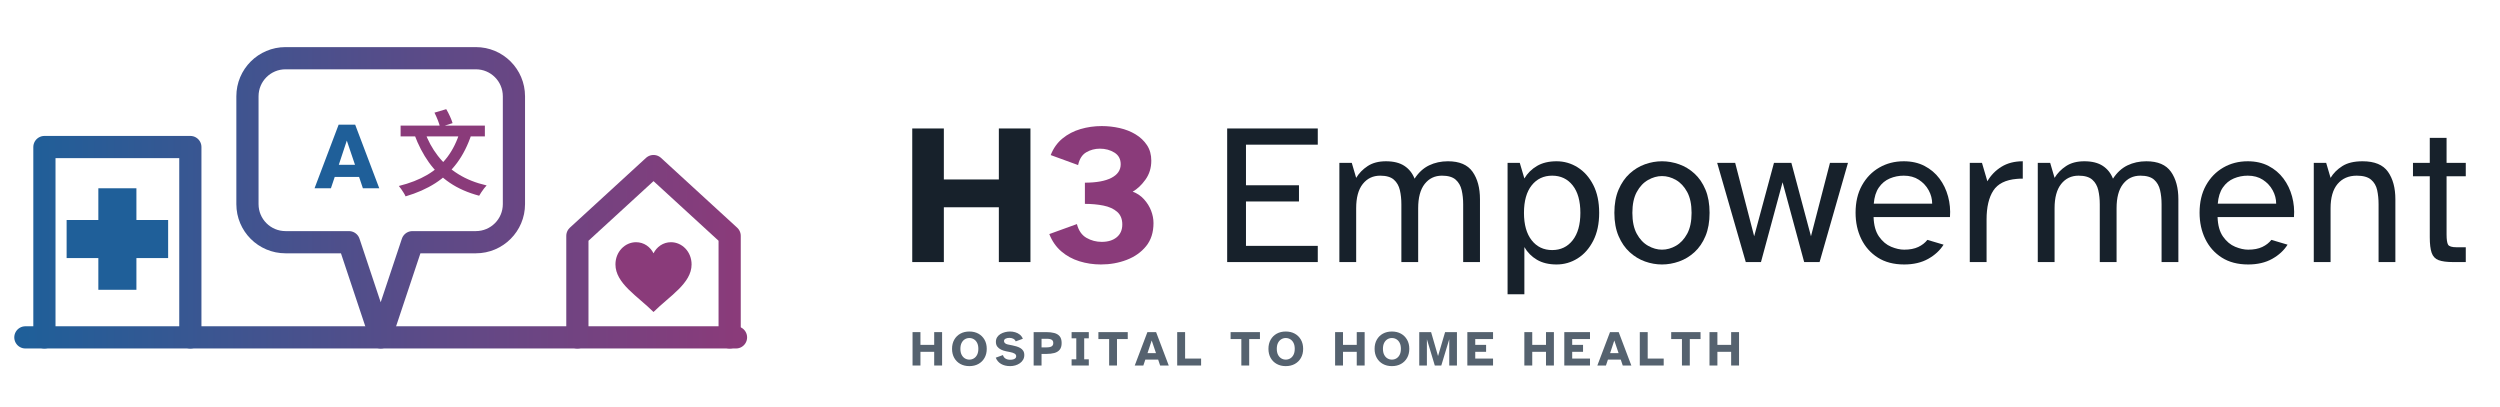
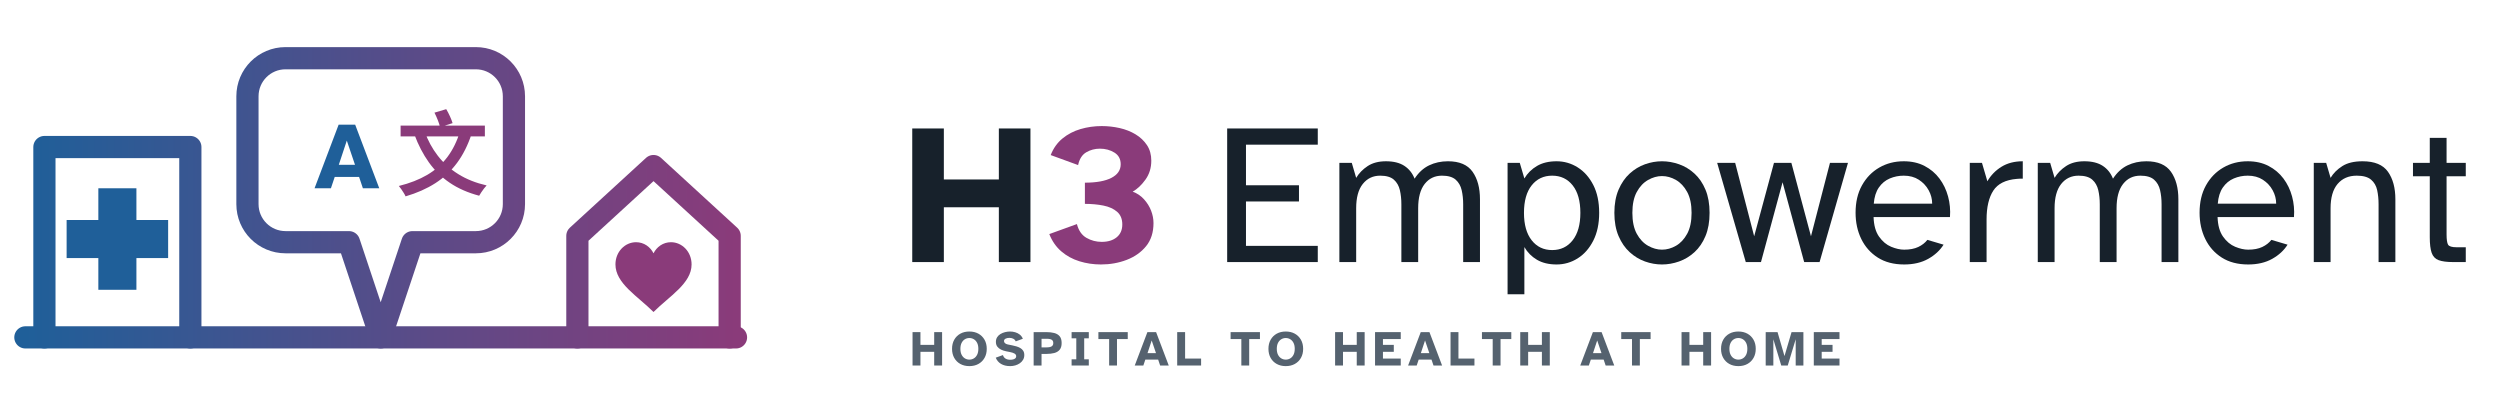
- <svg xmlns="http://www.w3.org/2000/svg" viewBox="0 0 725 118" width="725" height="118" role="img" aria-label="H3 Empowered: hospital to home health">
+ <svg xmlns="http://www.w3.org/2000/svg" viewBox="0 0 725 118" width="725" height="118" role="img" aria-label="H3 Empowered: hospital to health at home">
  <g transform="translate(0,4) scale(0.92)">
    <defs>
      <linearGradient id="h4" gradientUnits="userSpaceOnUse" x1="8" y1="0" x2="232" y2="0">
        <stop offset="0" stop-color="#1f5f99" />
        <stop offset="0.5" stop-color="#1f5f99" stop-opacity="1" />
        <stop offset="0.5" stop-color="#8a3b7a" />
        <stop offset="1" stop-color="#8a3b7a" />
      </linearGradient>
      <linearGradient id="h4s" gradientUnits="userSpaceOnUse" x1="8" y1="0" x2="232" y2="0">
        <stop offset="0" stop-color="#1f5f99" />
        <stop offset="1" stop-color="#8a3b7a" />
      </linearGradient>
    </defs>
    <g fill="none" stroke="url(#h4s)" stroke-width="7" stroke-linecap="round" stroke-linejoin="round">
      <path d="M8 102 H232" />
      <path d="M14 102 V42 H60 V102" />
      <path d="M90 14 H150 A12 12 0 0 1 162 26 V60 A12 12 0 0 1 150 72 H130 L120 102 L110 72 H90 A12 12 0 0 1 78 60 V26 A12 12 0 0 1 90 14 Z" />
      <path d="M182 102 V70 L206 48 L230 70 V102" />
    </g>
    <path d="M31 55 H43 V65 H53 V77 H43 V87 H31 V77 H21 V65 H31 Z" fill="#1f5f99" />
    <g transform="translate(99,55)">
      <path d="M0.15 0.0 7.74 -20.04H12.96L20.55 0.0H15.39L14.19 -3.57H6.51L5.31 0.0ZM7.8 -7.41H12.9L10.32 -15.03Z" fill="#1f5f99" />
    </g>
    <g transform="translate(125,55)">
      <path d="M20.068 -18.125 23.664 -17.168Q21.924 -11.861 19.082 -8.018Q16.24 -4.176 12.209 -1.595Q8.178 0.986 2.842 2.552Q2.668 2.117 2.291 1.508Q1.914 0.899 1.494 0.29Q1.073 -0.319 0.725 -0.725Q5.887 -2.001 9.686 -4.234Q13.485 -6.467 16.052 -9.889Q18.618 -13.311 20.068 -18.125ZM8.845 -17.922Q10.353 -13.688 12.992 -10.266Q15.631 -6.844 19.474 -4.452Q23.316 -2.059 28.391 -0.899Q28.014 -0.522 27.565 0.073Q27.115 0.667 26.709 1.276Q26.303 1.885 26.042 2.349Q20.706 0.928 16.806 -1.711Q12.905 -4.35 10.179 -8.178Q7.453 -12.006 5.626 -16.936ZM1.276 -19.749H27.84V-16.356H1.276ZM11.948 -23.838 15.66 -24.94Q16.269 -23.925 16.835 -22.678Q17.4 -21.431 17.661 -20.532L13.717 -19.285Q13.514 -20.184 13.007 -21.474Q12.499 -22.765 11.948 -23.838Z" fill="#8a3b7a" />
    </g>
    <path d="M206 94 C201 89 194 85 194 79 C194 75 197 72 200.5 72 C203 72 205 73.5 206 75.5 C207 73.5 209 72 211.5 72 C215 72 218 75 218 79 C218 85 211 89 206 94 Z" fill="#8a3b7a" />
  </g>
  <path d="M264.552 76.0V37.256H273.716V52.046H289.666V37.256H298.83V76.0H289.666V60.108H273.716V76.0Z" fill="#17212b" />
  <path d="M319.26 76.696Q316.012 76.696 313.025 75.768Q310.038 74.84 307.776 72.897Q305.514 70.954 304.296 67.88L312.3 64.98Q313.054 67.822 315.084 68.982Q317.114 70.142 319.492 70.142Q322.218 70.142 323.842 68.808Q325.466 67.474 325.466 65.096Q325.466 62.718 323.958 61.413Q322.45 60.108 319.985 59.615Q317.52 59.122 314.62 59.122V52.974Q319.608 52.974 322.305 51.582Q325.002 50.19 325.002 47.638Q325.002 45.376 323.175 44.245Q321.348 43.114 318.97 43.114Q316.824 43.114 315.026 44.158Q313.228 45.202 312.648 47.87L304.702 44.97Q305.862 42.012 308.124 40.156Q310.386 38.3 313.344 37.43Q316.302 36.56 319.492 36.56Q322.16 36.56 324.712 37.14Q327.264 37.72 329.323 38.967Q331.382 40.214 332.629 42.099Q333.876 43.984 333.876 46.594Q333.876 49.726 332.194 52.075Q330.512 54.424 328.482 55.584Q330.396 56.28 331.759 57.788Q333.122 59.296 333.818 61.094Q334.514 62.892 334.514 64.69Q334.514 68.75 332.368 71.389Q330.222 74.028 326.742 75.362Q323.262 76.696 319.26 76.696Z" fill="#8a3b7a" />
  <path d="M355.88 76.0V37.256H382.154V41.954H361.332V53.728H376.702V58.426H361.332V71.302H382.154V76.0Z" fill="#17212b" />
  <path d="M388.418 76.0V47.232H392.014L393.29 51.582Q394.508 49.552 396.625 48.16Q398.742 46.768 401.932 46.768Q405.238 46.768 407.268 48.102Q409.298 49.436 410.226 51.814Q411.966 49.146 414.431 47.957Q416.896 46.768 419.912 46.768Q424.9 46.768 427.046 49.813Q429.192 52.858 429.192 57.788V76.0H424.32V59.238Q424.32 57.034 423.885 55.149Q423.45 53.264 422.145 52.104Q420.84 50.944 418.172 50.944Q415.04 50.944 413.155 53.351Q411.27 55.758 411.27 60.398V76.0H406.398V59.238Q406.398 57.034 405.963 55.149Q405.528 53.264 404.223 52.104Q402.918 50.944 400.25 50.944Q397.118 50.944 395.204 53.351Q393.29 55.758 393.29 60.398V76.0Z" fill="#17212b" />
  <path d="M437.196 85.338V47.232H440.734L442.068 51.756Q443.402 49.494 445.722 48.131Q448.042 46.768 451.406 46.768Q454.712 46.768 457.525 48.537Q460.338 50.306 462.049 53.641Q463.76 56.976 463.76 61.732Q463.76 66.43 462.049 69.794Q460.338 73.158 457.525 74.927Q454.712 76.696 451.406 76.696Q448.042 76.696 445.722 75.333Q443.402 73.97 442.068 71.65V85.338ZM450.13 72.52Q453.842 72.52 456.075 69.678Q458.308 66.836 458.308 61.732Q458.308 56.57 456.075 53.757Q453.842 50.944 450.13 50.944Q446.418 50.944 444.185 53.757Q441.952 56.57 441.952 61.732Q441.952 66.836 444.185 69.678Q446.418 72.52 450.13 72.52Z" fill="#17212b" />
  <path d="M481.972 76.696Q479.478 76.696 477.042 75.826Q474.606 74.956 472.605 73.129Q470.604 71.302 469.386 68.46Q468.168 65.618 468.168 61.732Q468.168 57.846 469.386 55.004Q470.604 52.162 472.605 50.335Q474.606 48.508 477.042 47.638Q479.478 46.768 481.972 46.768Q484.466 46.768 486.931 47.638Q489.396 48.508 491.397 50.335Q493.398 52.162 494.587 55.004Q495.776 57.846 495.776 61.732Q495.776 65.618 494.587 68.46Q493.398 71.302 491.397 73.129Q489.396 74.956 486.931 75.826Q484.466 76.696 481.972 76.696ZM481.972 72.404Q484.06 72.404 486.032 71.273Q488.004 70.142 489.28 67.793Q490.556 65.444 490.556 61.732Q490.556 58.02 489.28 55.671Q488.004 53.322 486.032 52.191Q484.06 51.06 481.972 51.06Q479.942 51.06 477.941 52.191Q475.94 53.322 474.664 55.671Q473.388 58.02 473.388 61.732Q473.388 65.444 474.664 67.793Q475.94 70.142 477.941 71.273Q479.942 72.404 481.972 72.404Z" fill="#17212b" />
  <path d="M506.274 76.0 497.98 47.232H503.2L508.71 68.518L514.452 47.232H519.498L525.182 68.518L530.692 47.232H535.912L527.676 76.0H523.21L516.946 52.858L510.682 76.0Z" fill="#17212b" />
  <path d="M552.21 76.696Q547.686 76.696 544.554 74.695Q541.422 72.694 539.769 69.301Q538.116 65.908 538.116 61.674Q538.116 57.092 539.972 53.757Q541.828 50.422 544.989 48.595Q548.15 46.768 552.094 46.768Q555.516 46.768 558.126 48.131Q560.736 49.494 562.447 51.785Q564.158 54.076 564.941 56.976Q565.724 59.876 565.492 62.95H543.336Q543.452 66.546 544.931 68.634Q546.41 70.722 548.44 71.563Q550.47 72.404 552.21 72.404Q554.646 72.404 556.299 71.621Q557.952 70.838 558.938 69.562L563.636 70.954Q562.07 73.448 559.17 75.072Q556.27 76.696 552.21 76.696ZM543.394 59.064H560.33Q560.33 57.034 559.315 55.178Q558.3 53.322 556.473 52.133Q554.646 50.944 552.094 50.944Q549.948 50.944 548.034 51.756Q546.12 52.568 544.873 54.366Q543.626 56.164 543.394 59.064Z" fill="#17212b" />
  <path d="M571.234 76.0V47.232H574.772L576.338 52.568Q577.846 49.958 580.427 48.363Q583.008 46.768 586.604 46.768V51.814Q586.198 51.814 585.763 51.814Q585.328 51.814 584.922 51.872Q579.992 52.278 578.049 55.294Q576.106 58.31 576.106 63.646V76.0Z" fill="#17212b" />
  <path d="M590.954 76.0V47.232H594.55L595.826 51.582Q597.044 49.552 599.161 48.16Q601.278 46.768 604.468 46.768Q607.774 46.768 609.804 48.102Q611.834 49.436 612.762 51.814Q614.502 49.146 616.967 47.957Q619.432 46.768 622.448 46.768Q627.436 46.768 629.582 49.813Q631.728 52.858 631.728 57.788V76.0H626.856V59.238Q626.856 57.034 626.421 55.149Q625.986 53.264 624.681 52.104Q623.376 50.944 620.708 50.944Q617.576 50.944 615.691 53.351Q613.806 55.758 613.806 60.398V76.0H608.934V59.238Q608.934 57.034 608.499 55.149Q608.064 53.264 606.759 52.104Q605.454 50.944 602.786 50.944Q599.654 50.944 597.74 53.351Q595.826 55.758 595.826 60.398V76.0Z" fill="#17212b" />
  <path d="M651.97 76.696Q647.446 76.696 644.314 74.695Q641.182 72.694 639.529 69.301Q637.876 65.908 637.876 61.674Q637.876 57.092 639.732 53.757Q641.588 50.422 644.749 48.595Q647.91 46.768 651.854 46.768Q655.276 46.768 657.886 48.131Q660.496 49.494 662.207 51.785Q663.918 54.076 664.701 56.976Q665.484 59.876 665.252 62.95H643.096Q643.212 66.546 644.691 68.634Q646.17 70.722 648.2 71.563Q650.23 72.404 651.97 72.404Q654.406 72.404 656.059 71.621Q657.712 70.838 658.698 69.562L663.396 70.954Q661.83 73.448 658.93 75.072Q656.03 76.696 651.97 76.696ZM643.154 59.064H660.09Q660.09 57.034 659.075 55.178Q658.06 53.322 656.233 52.133Q654.406 50.944 651.854 50.944Q649.708 50.944 647.794 51.756Q645.88 52.568 644.633 54.366Q643.386 56.164 643.154 59.064Z" fill="#17212b" />
  <path d="M670.994 76.0V47.232H674.59L675.866 51.582Q677.084 49.552 679.288 48.16Q681.492 46.768 685.146 46.768Q690.366 46.768 692.512 49.813Q694.658 52.858 694.658 57.788V76.0H689.786V59.238Q689.786 57.034 689.38 55.149Q688.974 53.264 687.611 52.104Q686.248 50.944 683.464 50.944Q679.926 50.944 677.896 53.351Q675.866 55.758 675.866 60.398V76.0Z" fill="#17212b" />
  <path d="M711.42 76.0Q708.694 76.0 707.215 75.449Q705.736 74.898 705.185 73.332Q704.634 71.766 704.634 68.808V51.118H699.762V47.232H704.634V39.982H709.506V47.232H715.074V51.118H709.506V67.996Q709.506 70.2 709.941 70.954Q710.376 71.708 712.464 71.708H715.074V76.0Z" fill="#17212b" />
  <path d="M264.638 106.0V96.314H266.929V100.011H270.916V96.314H273.207V106.0H270.916V102.027H266.929V106.0Z" fill="#55626f" />
  <path d="M281.11 106.174Q279.631 106.174 278.5 105.55Q277.369 104.927 276.731 103.796Q276.093 102.665 276.093 101.157Q276.093 99.649 276.731 98.518Q277.369 97.387 278.5 96.763Q279.631 96.14 281.11 96.14Q282.604 96.14 283.735 96.763Q284.865 97.387 285.511 98.518Q286.156 99.649 286.156 101.157Q286.156 102.665 285.511 103.796Q284.865 104.927 283.735 105.55Q282.604 106.174 281.11 106.174ZM281.11 104.289Q281.821 104.289 282.415 103.934Q283.01 103.579 283.365 102.882Q283.72 102.186 283.72 101.157Q283.72 100.127 283.365 99.431Q283.01 98.736 282.415 98.38Q281.821 98.025 281.11 98.025Q280.414 98.025 279.82 98.38Q279.225 98.736 278.87 99.431Q278.514 100.127 278.514 101.157Q278.514 102.186 278.87 102.882Q279.225 103.579 279.82 103.934Q280.414 104.289 281.11 104.289Z" fill="#55626f" />
  <path d="M292.957 106.174Q291.376 106.174 290.296 105.529Q289.216 104.883 288.766 103.724L290.854 102.969Q291.057 103.665 291.615 103.999Q292.173 104.332 292.971 104.332Q293.392 104.332 293.783 104.238Q294.175 104.144 294.436 103.919Q294.697 103.695 294.697 103.317Q294.697 102.81 294.204 102.527Q293.711 102.245 292.928 102.1L291.753 101.868Q290.97 101.708 290.296 101.382Q289.622 101.055 289.216 100.512Q288.81 99.968 288.81 99.141Q288.81 98.358 289.172 97.793Q289.534 97.227 290.136 96.865Q290.738 96.502 291.463 96.321Q292.188 96.14 292.913 96.14Q293.696 96.14 294.428 96.358Q295.161 96.575 295.74 97.032Q296.32 97.489 296.625 98.243L294.552 98.996Q294.363 98.504 293.877 98.243Q293.392 97.981 292.71 97.981Q292.043 97.981 291.601 98.221Q291.159 98.46 291.159 98.909Q291.159 99.272 291.463 99.533Q291.767 99.794 292.261 99.895L293.565 100.156Q294.16 100.272 294.769 100.454Q295.378 100.635 295.893 100.932Q296.408 101.23 296.726 101.722Q297.046 102.216 297.046 102.969Q297.046 103.738 296.69 104.34Q296.335 104.942 295.748 105.347Q295.161 105.754 294.436 105.964Q293.711 106.174 292.957 106.174Z" fill="#55626f" />
  <path d="M299.757 106.0V96.314H303.484Q304.745 96.314 305.738 96.575Q306.732 96.836 307.304 97.517Q307.877 98.199 307.877 99.475Q307.877 100.737 307.304 101.425Q306.732 102.114 305.738 102.375Q304.745 102.636 303.484 102.636H302.048V106.0ZM302.048 100.737H303.556Q304.093 100.737 304.52 100.635Q304.948 100.534 305.202 100.258Q305.456 99.983 305.456 99.475Q305.456 98.968 305.202 98.699Q304.948 98.431 304.52 98.337Q304.093 98.243 303.556 98.243H302.048Z" fill="#55626f" />
  <path d="M310.763 106.0V104.202H312.126V98.112H310.763V96.314H315.751V98.112H314.417V104.202H315.751V106.0Z" fill="#55626f" />
  <path d="M321.652 106.0V98.329H318.534V96.314H327.046V98.329H323.928V106.0Z" fill="#55626f" />
  <path d="M329.076 106.0 332.745 96.314H335.268L338.936 106.0H336.442L335.862 104.275H332.15L331.57 106.0ZM332.774 102.418H335.239L333.992 98.736Z" fill="#55626f" />
  <path d="M341.387 106.0V96.314H343.678V103.984H348.318V106.0Z" fill="#55626f" />
  <path d="" fill="#55626f" />
  <path d="M359.99 106.0V98.329H356.873V96.314H365.384V98.329H362.267V106.0Z" fill="#55626f" />
  <path d="M372.866 106.174Q371.387 106.174 370.256 105.55Q369.125 104.927 368.487 103.796Q367.849 102.665 367.849 101.157Q367.849 99.649 368.487 98.518Q369.125 97.387 370.256 96.763Q371.387 96.14 372.866 96.14Q374.36 96.14 375.491 96.763Q376.622 97.387 377.267 98.518Q377.912 99.649 377.912 101.157Q377.912 102.665 377.267 103.796Q376.622 104.927 375.491 105.55Q374.36 106.174 372.866 106.174ZM372.866 104.289Q373.577 104.289 374.171 103.934Q374.766 103.579 375.121 102.882Q375.476 102.186 375.476 101.157Q375.476 100.127 375.121 99.431Q374.766 98.736 374.171 98.38Q373.577 98.025 372.866 98.025Q372.17 98.025 371.576 98.38Q370.981 98.736 370.626 99.431Q370.271 100.127 370.271 101.157Q370.271 102.186 370.626 102.882Q370.981 103.579 371.576 103.934Q372.17 104.289 372.866 104.289Z" fill="#55626f" />
  <path d="" fill="#55626f" />
  <path d="M387.178 106.0V96.314H389.469V100.011H393.456V96.314H395.747V106.0H393.456V102.027H389.469V106.0Z" fill="#55626f" />
-   <path d="M403.65 106.174Q402.171 106.174 401.04 105.55Q399.909 104.927 399.271 103.796Q398.633 102.665 398.633 101.157Q398.633 99.649 399.271 98.518Q399.909 97.387 401.04 96.763Q402.171 96.14 403.65 96.14Q405.143 96.14 406.274 96.763Q407.405 97.387 408.05 98.518Q408.696 99.649 408.696 101.157Q408.696 102.665 408.05 103.796Q407.405 104.927 406.274 105.55Q405.143 106.174 403.65 106.174ZM403.65 104.289Q404.36 104.289 404.955 103.934Q405.549 103.579 405.904 102.882Q406.26 102.186 406.26 101.157Q406.26 100.127 405.904 99.431Q405.549 98.736 404.955 98.38Q404.36 98.025 403.65 98.025Q402.954 98.025 402.359 98.38Q401.765 98.736 401.409 99.431Q401.054 100.127 401.054 101.157Q401.054 102.186 401.409 102.882Q401.765 103.579 402.359 103.934Q402.954 104.289 403.65 104.289Z" fill="#55626f" />
-   <path d="M411.581 106.0V96.314H415.018L417.033 103.26L419.078 96.314H422.514V106.0H420.281V98.388L417.976 106.0H416.091L413.8 98.388V106.0Z" fill="#55626f" />
-   <path d="M425.53 106.0V96.314H432.983V98.329H427.821V100.011H430.968V102.027H427.821V103.984H432.983V106.0Z" fill="#55626f" />
+   <path d="M398.763 106.0V96.314H406.216V98.329H401.054V100.011H404.201V102.027H401.054V103.984H406.216V106.0Z" fill="#55626f" />
+   <path d="M408.348 106.0 412.016 96.314H414.539L418.208 106.0H415.714L415.134 104.275H411.422L410.842 106.0ZM412.045 102.418H414.51L413.263 98.736Z" fill="#55626f" />
+   <path d="M420.658 106.0V96.314H422.949V103.984H427.589V106.0Z" fill="#55626f" />
+   <path d="M432.882 106.0V98.329H429.764V96.314H438.276V98.329H435.158V106.0Z" fill="#55626f" />
+   <path d="M440.871 106.0V96.314H443.162V100.011H447.15V96.314H449.441V106.0H447.15V102.027H443.162V106.0Z" fill="#55626f" />
  <path d="" fill="#55626f" />
-   <path d="M442.06 106.0V96.314H444.351V100.011H448.339V96.314H450.63V106.0H448.339V102.027H444.351V106.0Z" fill="#55626f" />
-   <path d="M453.646 106.0V96.314H461.099V98.329H455.937V100.011H459.083V102.027H455.937V103.984H461.099V106.0Z" fill="#55626f" />
-   <path d="M463.23 106.0 466.899 96.314H469.422L473.09 106.0H470.596L470.016 104.275H466.304L465.724 106.0ZM466.928 102.418H469.393L468.146 98.736Z" fill="#55626f" />
-   <path d="M475.541 106.0V96.314H477.832V103.984H482.472V106.0Z" fill="#55626f" />
-   <path d="M487.764 106.0V98.329H484.647V96.314H493.158V98.329H490.041V106.0Z" fill="#55626f" />
-   <path d="M495.754 106.0V96.314H498.045V100.011H502.032V96.314H504.323V106.0H502.032V102.027H498.045V106.0Z" fill="#55626f" />
+   <path d="M458.271 106.0 461.94 96.314H464.463L468.131 106.0H465.637L465.057 104.275H461.345L460.765 106.0ZM461.969 102.418H464.434L463.187 98.736Z" fill="#55626f" />
+   <path d="M473.279 106.0V98.329H470.161V96.314H478.673V98.329H475.555V106.0Z" fill="#55626f" />
+   <path d="" fill="#55626f" />
+   <path d="M487.648 106.0V96.314H489.939V100.011H493.927V96.314H496.218V106.0H493.927V102.027H489.939V106.0Z" fill="#55626f" />
+   <path d="M504.12 106.174Q502.641 106.174 501.51 105.55Q500.379 104.927 499.741 103.796Q499.103 102.665 499.103 101.157Q499.103 99.649 499.741 98.518Q500.379 97.387 501.51 96.763Q502.641 96.14 504.12 96.14Q505.614 96.14 506.745 96.763Q507.876 97.387 508.521 98.518Q509.166 99.649 509.166 101.157Q509.166 102.665 508.521 103.796Q507.876 104.927 506.745 105.55Q505.614 106.174 504.12 106.174ZM504.12 104.289Q504.831 104.289 505.425 103.934Q506.02 103.579 506.375 102.882Q506.73 102.186 506.73 101.157Q506.73 100.127 506.375 99.431Q506.02 98.736 505.425 98.38Q504.831 98.025 504.12 98.025Q503.424 98.025 502.83 98.38Q502.235 98.736 501.88 99.431Q501.525 100.127 501.525 101.157Q501.525 102.186 501.88 102.882Q502.235 103.579 502.83 103.934Q503.424 104.289 504.12 104.289Z" fill="#55626f" />
+   <path d="M512.052 106.0V96.314H515.488L517.504 103.26L519.548 96.314H522.985V106.0H520.752V98.388L518.446 106.0H516.561L514.27 98.388V106.0Z" fill="#55626f" />
+   <path d="M526.001 106.0V96.314H533.454V98.329H528.292V100.011H531.438V102.027H528.292V103.984H533.454V106.0Z" fill="#55626f" />
</svg>
